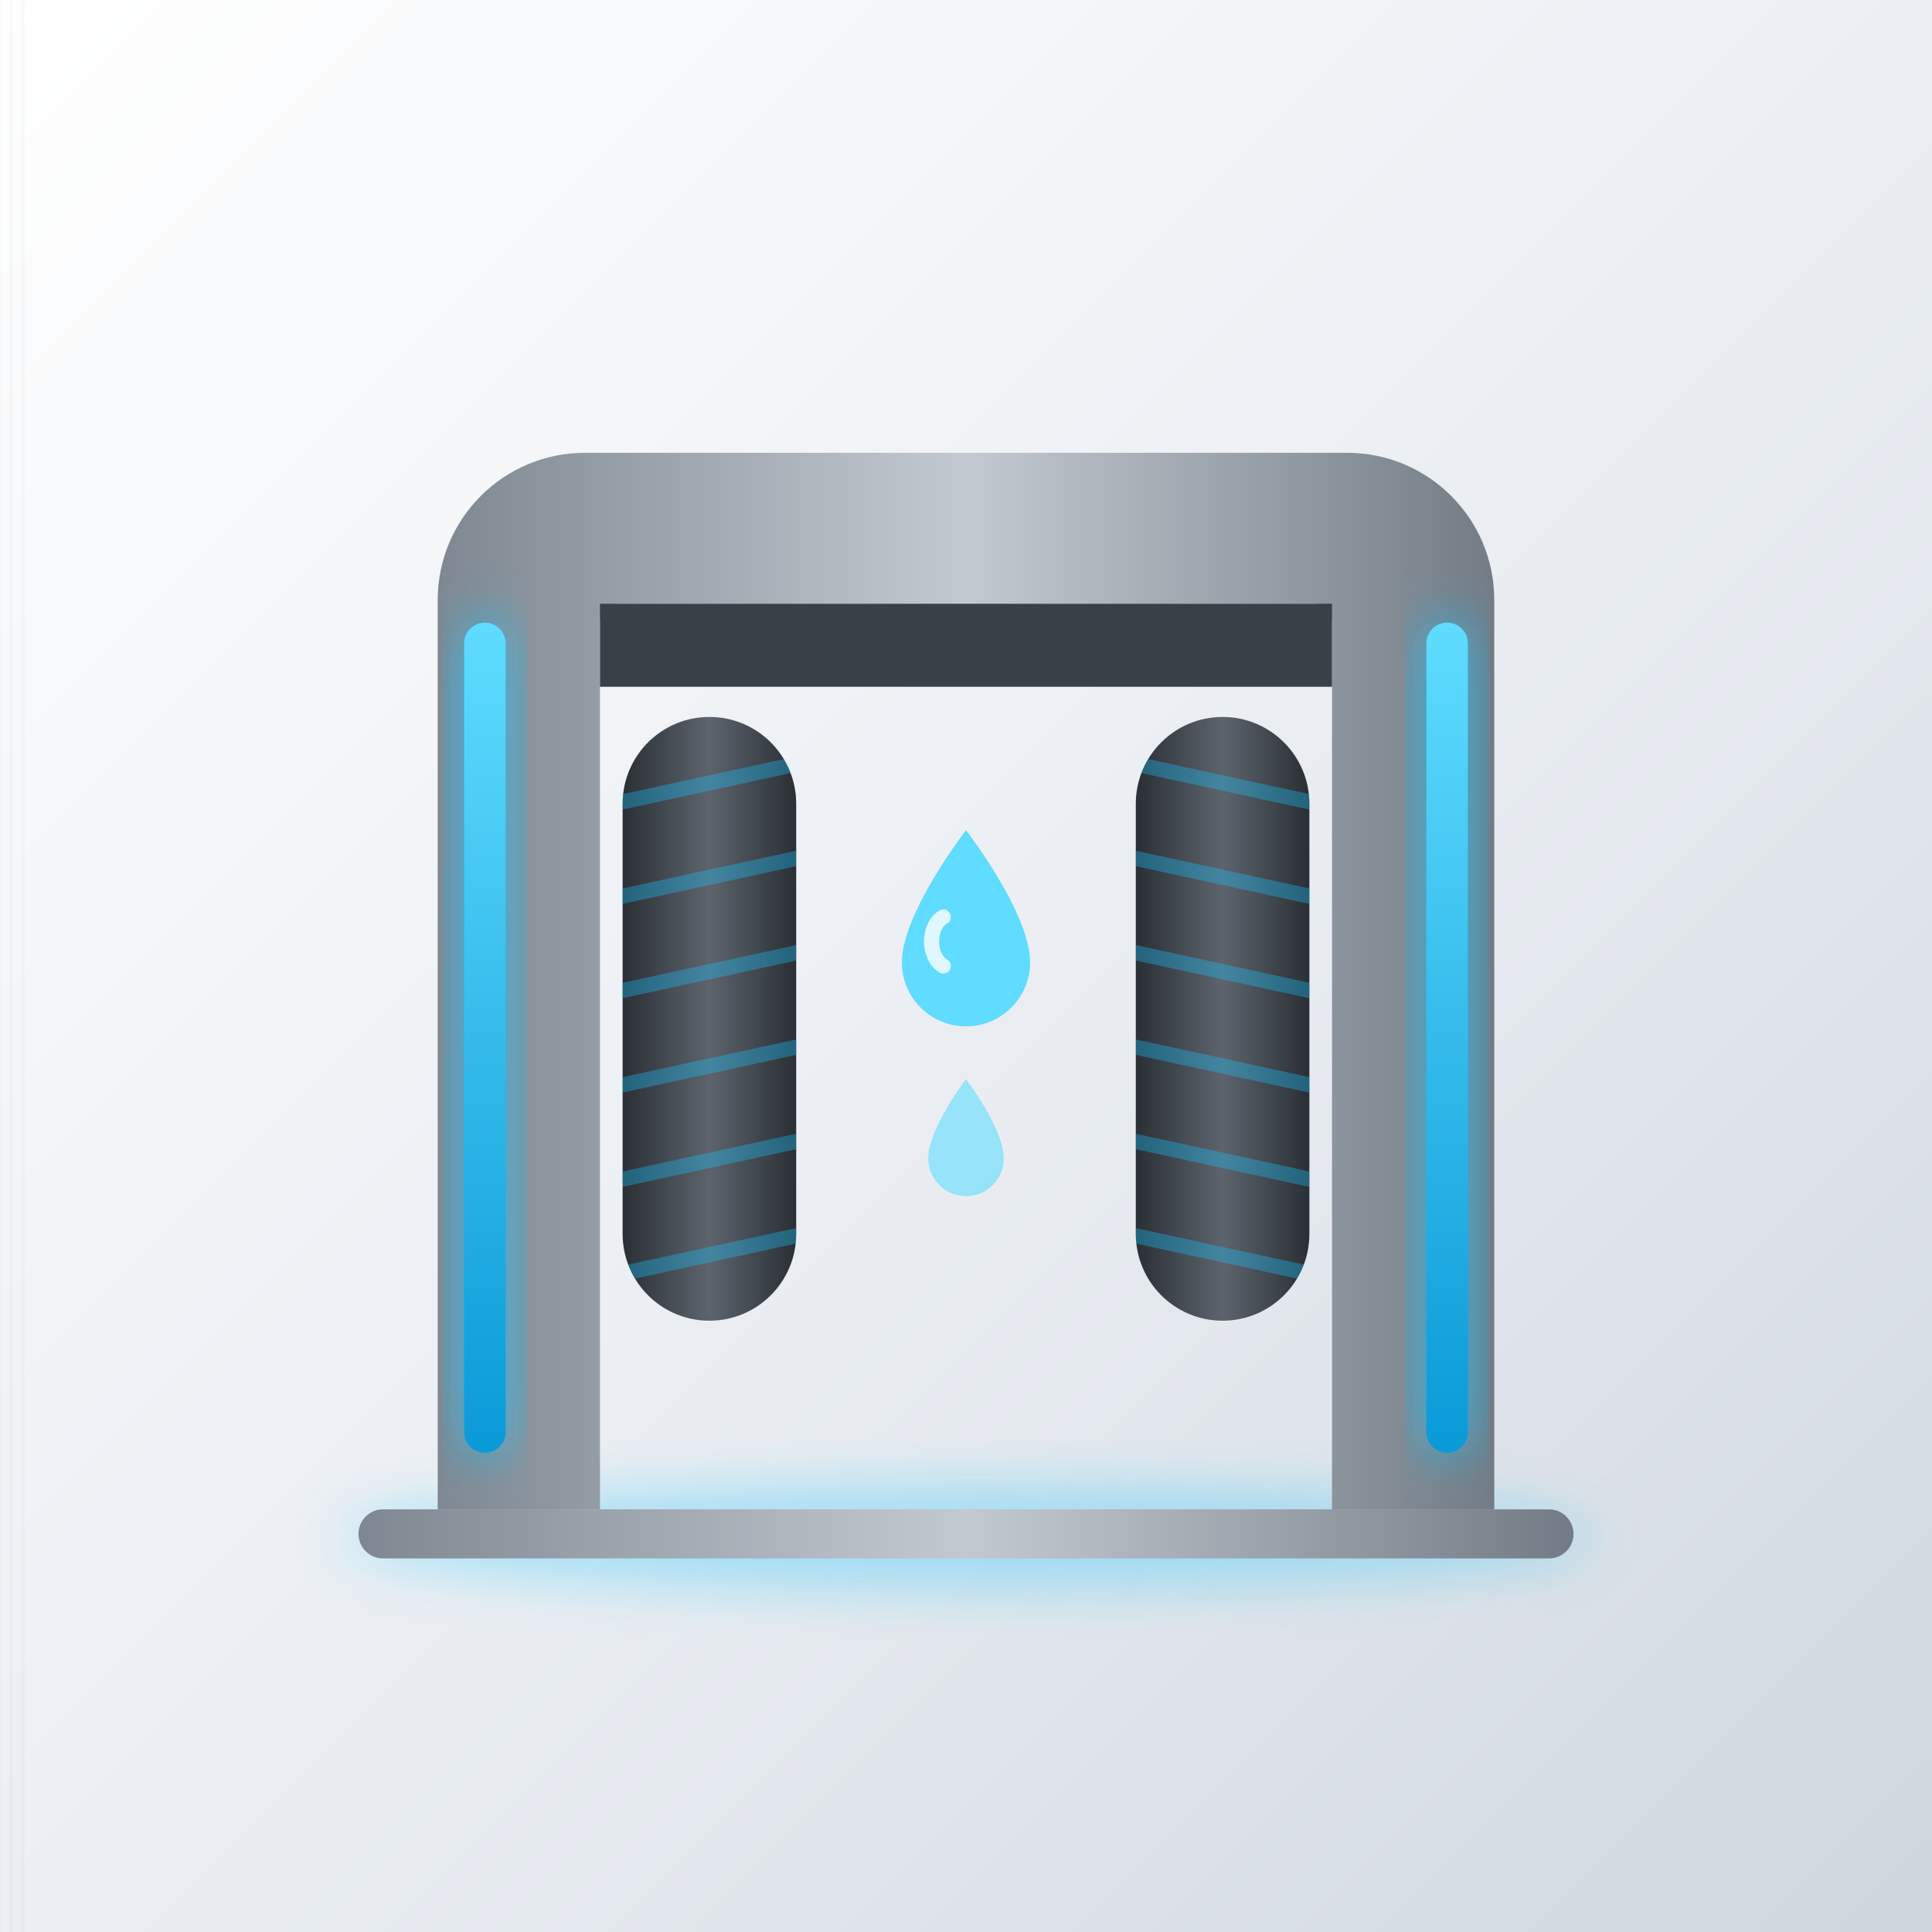
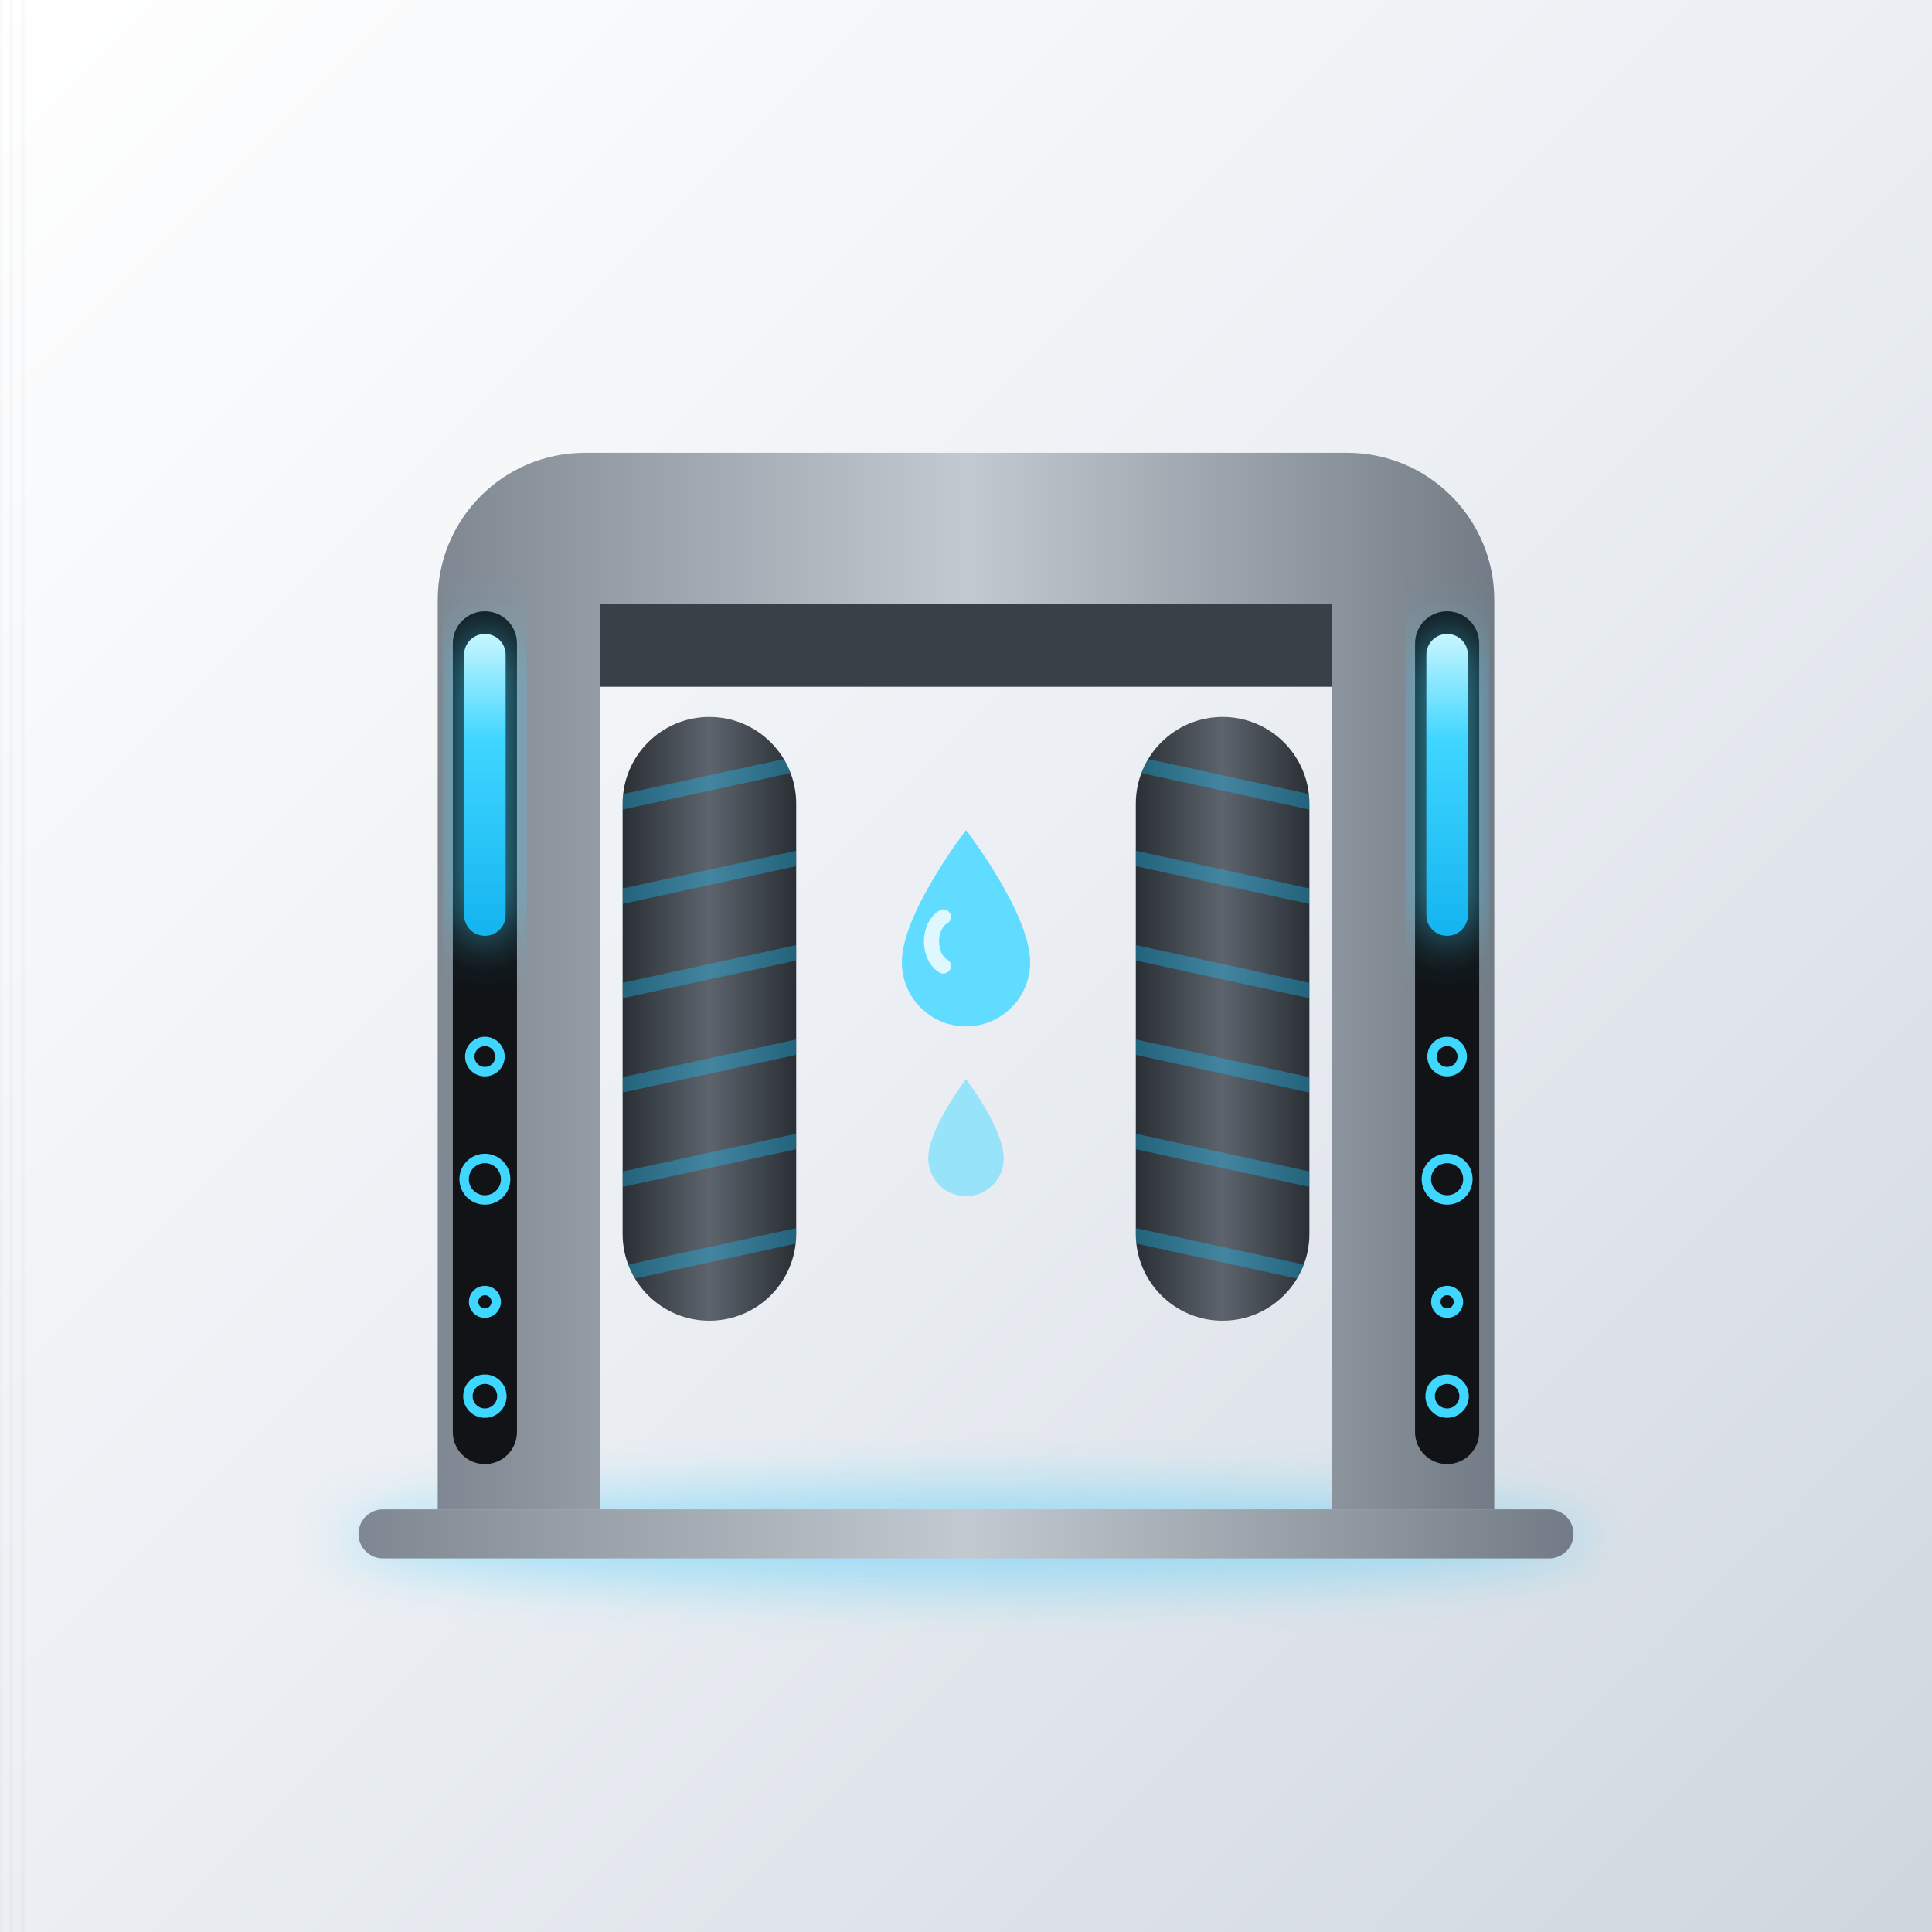
<svg xmlns="http://www.w3.org/2000/svg" viewBox="0 0 1024 1024">
  <defs>
    <linearGradient id="bg" x1="0" y1="0" x2="1" y2="1">
      <stop offset="0" stop-color="#ffffff" />
      <stop offset=".55" stop-color="#e9edf2" />
      <stop offset="1" stop-color="#cfd6de" />
    </linearGradient>
    <linearGradient id="alu" x1="0" y1="0" x2="1" y2="0">
      <stop offset="0" stop-color="#7f8892" />
      <stop offset=".5" stop-color="#c3c9d0" />
      <stop offset="1" stop-color="#737c86" />
    </linearGradient>
    <linearGradient id="led" x1="0" y1="0" x2="0" y2="1">
-       <stop offset="0" stop-color="#5fdcff" />
-       <stop offset="1" stop-color="#0a9ad8" />
+       <stop offset="0" stop-color="#c8f6ff" />
+       <stop offset=".35" stop-color="#3fd6ff" />
+       <stop offset="1" stop-color="#14b4f0" />
    </linearGradient>
    <linearGradient id="br" x1="0" y1="0" x2="1" y2="0">
      <stop offset="0" stop-color="#2a2f35" />
      <stop offset=".5" stop-color="#5d646d" />
      <stop offset="1" stop-color="#2a2f35" />
    </linearGradient>
    <filter id="glow" x="-50%" y="-50%" width="200%" height="200%">
      <feGaussianBlur stdDeviation="14" />
    </filter>
    <clipPath id="bl">
      <rect x="330" y="380" width="92" height="320" rx="46" />
    </clipPath>
    <clipPath id="brr">
      <rect x="602" y="380" width="92" height="320" rx="46" />
    </clipPath>
  </defs>
  <rect width="1024" height="1024" fill="url(#bg)" />
  <g stroke="#000" stroke-opacity=".02" stroke-width="2">
    <path d="M0 0V1024M6 0V1024M12 0V1024" />
  </g>
  <ellipse cx="512" cy="815" rx="330" ry="26" fill="#14c4ff" opacity=".35" filter="url(#glow)" />
  <path d="M232 800 V318 a78 78 0 0 1 78 -78 H714 a78 78 0 0 1 78 78 V800 h-86 V330 a10 10 0 0 0 -10 -10 H328 a10 10 0 0 0 -10 10 V800 z" fill="url(#alu)" />
-   <rect x="246" y="330" width="22" height="440" rx="11" fill="#14c4ff" filter="url(#glow)" opacity=".9" />
-   <rect x="246" y="330" width="22" height="440" rx="11" fill="url(#led)" />
-   <rect x="756" y="330" width="22" height="440" rx="11" fill="#14c4ff" filter="url(#glow)" opacity=".9" />
-   <rect x="756" y="330" width="22" height="440" rx="11" fill="url(#led)" />
+   <rect x="240" y="324" width="34" height="452" rx="17" fill="#111316" />
+   <rect x="246" y="336" width="22" height="160" rx="11" fill="#3fd6ff" filter="url(#glow)" opacity=".9" />
+   <rect x="246" y="336" width="22" height="160" rx="11" fill="url(#led)" />
+   <g fill="none" stroke="#3fd6ff" stroke-width="5">
+     <circle cx="257" cy="560" r="8" />
+     <circle cx="257" cy="625" r="11" />
+     <circle cx="257" cy="690" r="6" />
+     <circle cx="257" cy="740" r="9" />
+   </g>
+   <rect x="750" y="324" width="34" height="452" rx="17" fill="#111316" />
+   <rect x="756" y="336" width="22" height="160" rx="11" fill="#3fd6ff" filter="url(#glow)" opacity=".9" />
+   <rect x="756" y="336" width="22" height="160" rx="11" fill="url(#led)" />
+   <g fill="none" stroke="#3fd6ff" stroke-width="5">
+     <circle cx="767" cy="560" r="8" />
+     <circle cx="767" cy="625" r="11" />
+     <circle cx="767" cy="690" r="6" />
+     <circle cx="767" cy="740" r="9" />
+   </g>
  <rect x="318" y="320" width="388" height="44" fill="#3a4047" />
  <g clip-path="url(#bl)">
    <rect x="330" y="380" width="92" height="320" fill="url(#br)" />
    <g stroke="#14c4ff" stroke-opacity=".35" stroke-width="8" stroke-linecap="round">
      <path d="M330 425L422 405M330 475L422 455M330 525L422 505M330 575L422 555M330 625L422 605M330 675L422 655" />
    </g>
  </g>
  <g clip-path="url(#brr)">
    <rect x="602" y="380" width="92" height="320" fill="url(#br)" />
    <g stroke="#14c4ff" stroke-opacity=".35" stroke-width="8" stroke-linecap="round">
      <path d="M602 405L694 425M602 455L694 475M602 505L694 525M602 555L694 575M602 605L694 625M602 655L694 675" />
    </g>
  </g>
  <path d="M512 440c0 0-34 44-34 70a34 34 0 0 0 68 0c0-26-34-70-34-70z" fill="#5fdcff" />
  <path d="M500 486a10 14 0 0 0 0 26" stroke="#fff" stroke-width="8" stroke-linecap="round" fill="none" opacity=".8" />
  <path d="M512 572c0 0-20 26-20 42a20 20 0 0 0 40 0c0-16-20-42-20-42z" fill="#5fdcff" opacity=".6" />
  <rect x="190" y="800" width="644" height="26" rx="13" fill="url(#alu)" />
</svg>
